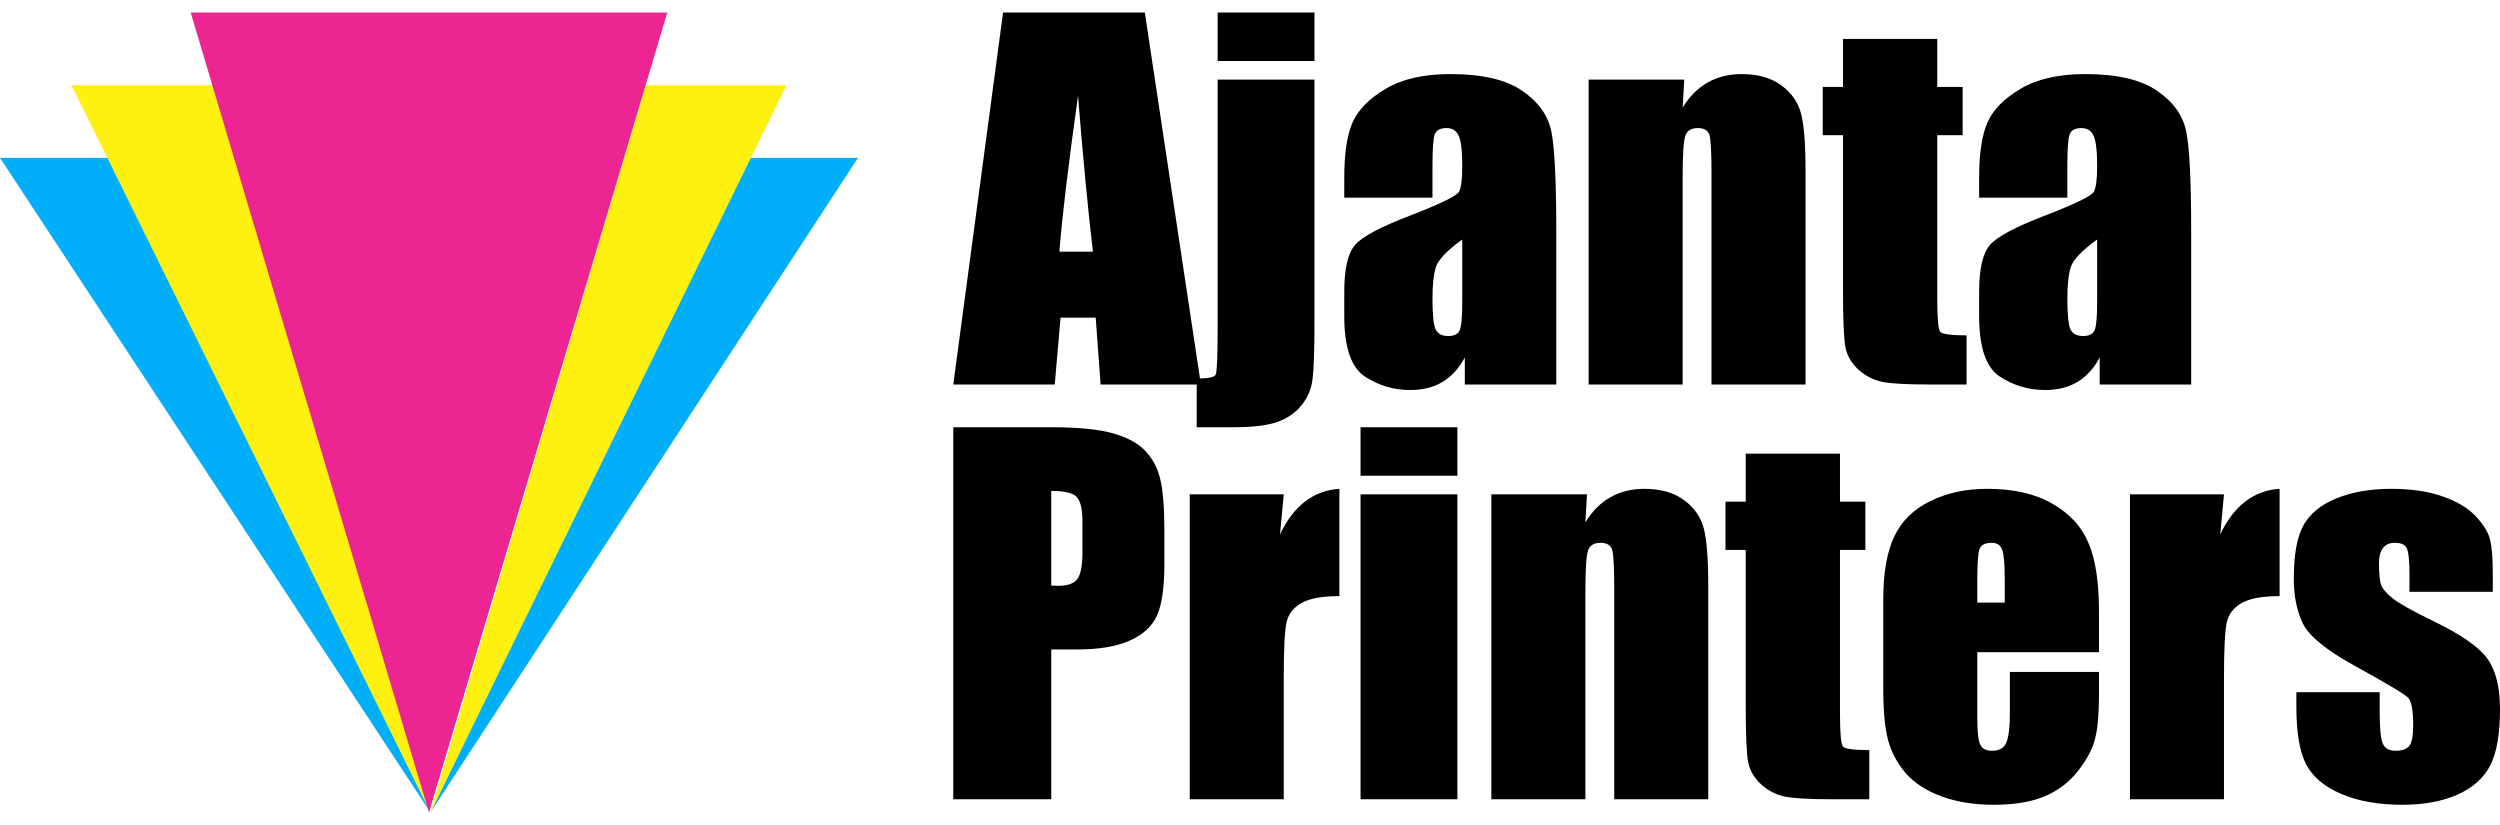
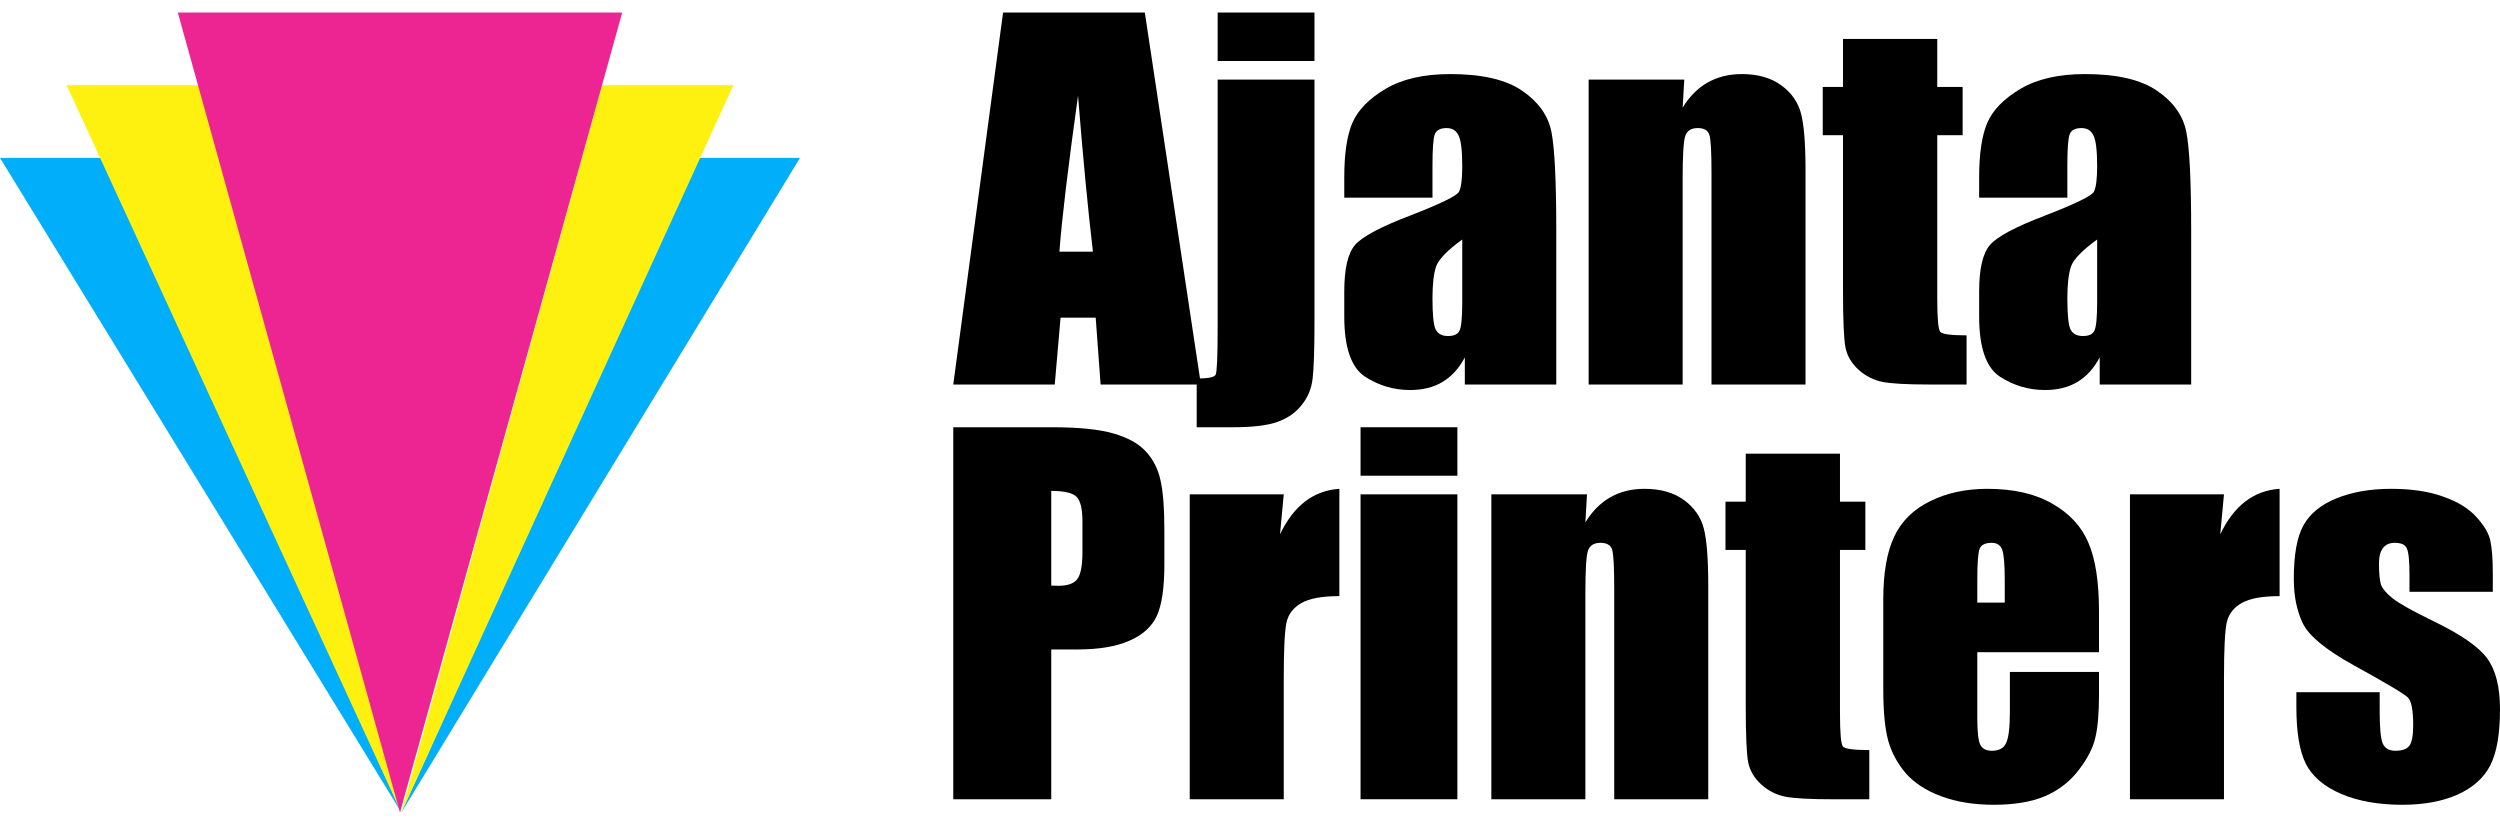
<svg xmlns="http://www.w3.org/2000/svg" width="100" height="33" viewBox="0 0 100 33" fill="none">
-   <path d="M17.218 32.5L34.318 6.316H29.879L17.218 32.5Z" fill="#01AEFA" />
-   <path d="M17.218 32.5L0 6.316H4.558L17.218 32.5Z" fill="#01AEFA" />
-   <path d="M17.218 32.5L31.459 3.408L25.828 3.408L17.218 32.5Z" fill="#FEF10F" />
-   <path d="M17.218 32.5L2.858 3.408H8.609L17.218 32.5Z" fill="#FEF10F" />
-   <path d="M17.159 32.5V0.5H26.692L17.159 32.5Z" fill="#ED2592" />
-   <path d="M17.159 32.5V0.5H7.627L17.159 32.5Z" fill="#ED2592" />
+   <path d="M16.056 32.5L32 6.316H27.861L16.056 32.5Z" fill="#01AEFA" />
+   <path d="M16.056 32.5L0 6.316H4.25L16.056 32.5Z" fill="#01AEFA" />
+   <path d="M16.056 32.5L29.335 3.408L24.084 3.408L16.056 32.5Z" fill="#FEF10F" />
+   <path d="M16.056 32.5L2.665 3.408H8.028L16.056 32.5Z" fill="#FEF10F" />
+   <path d="M16 32.5L24.889 0.5H7.112L16 32.5Z" fill="#ED2592" />
  <path d="M45.793 0.5L48.036 15.38H44.024L43.828 12.706H42.423L42.19 15.38H38.131L40.123 0.5H45.793ZM43.717 10.068C43.518 8.383 43.319 6.303 43.121 3.827C42.724 6.67 42.475 8.751 42.376 10.068H43.717Z" fill="black" />
  <path d="M52.579 0.5V2.439H48.706V0.5H52.579ZM52.579 3.184V12.835C52.579 13.968 52.554 14.737 52.505 15.141C52.461 15.54 52.318 15.889 52.076 16.189C51.84 16.496 51.521 16.722 51.117 16.869C50.72 17.016 50.121 17.09 49.321 17.09H47.868V15.141C48.315 15.141 48.567 15.092 48.623 14.994C48.678 14.896 48.706 14.284 48.706 13.156V3.184H52.579Z" fill="black" />
  <path d="M57.299 7.908H53.771V7.09C53.771 6.146 53.879 5.42 54.096 4.912C54.32 4.397 54.764 3.944 55.428 3.551C56.092 3.159 56.954 2.963 58.016 2.963C59.288 2.963 60.247 3.187 60.892 3.634C61.538 4.075 61.925 4.621 62.056 5.27C62.186 5.914 62.251 7.243 62.251 9.259V15.38H58.593V14.296C58.363 14.731 58.065 15.059 57.699 15.279C57.339 15.494 56.908 15.601 56.405 15.601C55.747 15.601 55.142 15.42 54.59 15.059C54.044 14.691 53.771 13.892 53.771 12.66V11.658C53.771 10.745 53.916 10.123 54.208 9.792C54.5 9.461 55.223 9.075 56.377 8.634C57.612 8.156 58.273 7.835 58.36 7.669C58.447 7.504 58.49 7.167 58.49 6.658C58.49 6.021 58.441 5.607 58.341 5.417C58.248 5.221 58.09 5.123 57.867 5.123C57.612 5.123 57.454 5.206 57.392 5.371C57.33 5.531 57.299 5.95 57.299 6.63V7.908ZM58.49 9.581C57.888 10.016 57.538 10.38 57.438 10.675C57.345 10.969 57.299 11.392 57.299 11.943C57.299 12.574 57.339 12.982 57.42 13.165C57.507 13.349 57.674 13.441 57.922 13.441C58.158 13.441 58.31 13.371 58.379 13.23C58.453 13.083 58.49 12.703 58.49 12.09V9.581Z" fill="black" />
  <path d="M67.371 3.184L67.306 4.305C67.579 3.858 67.911 3.524 68.302 3.303C68.699 3.077 69.156 2.963 69.671 2.963C70.316 2.963 70.844 3.113 71.253 3.414C71.663 3.714 71.927 4.094 72.044 4.553C72.162 5.007 72.221 5.767 72.221 6.833V15.38H68.46V6.934C68.46 6.094 68.433 5.583 68.377 5.399C68.321 5.215 68.166 5.123 67.911 5.123C67.644 5.123 67.477 5.23 67.409 5.445C67.34 5.653 67.306 6.217 67.306 7.136V15.38H63.545V3.184H67.371Z" fill="black" />
  <path d="M77.49 1.557V3.478H78.505V5.408H77.49V11.934C77.49 12.736 77.531 13.184 77.612 13.276C77.698 13.368 78.049 13.414 78.663 13.414V15.38H77.146C76.29 15.38 75.678 15.347 75.312 15.279C74.946 15.206 74.623 15.043 74.344 14.792C74.065 14.535 73.891 14.244 73.823 13.919C73.754 13.588 73.72 12.816 73.72 11.603V5.408H72.91V3.478H73.72V1.557H77.49Z" fill="black" />
  <path d="M82.694 7.908H79.166V7.09C79.166 6.146 79.275 5.42 79.492 4.912C79.715 4.397 80.159 3.944 80.823 3.551C81.487 3.159 82.35 2.963 83.411 2.963C84.683 2.963 85.642 3.187 86.288 3.634C86.933 4.075 87.321 4.621 87.451 5.27C87.582 5.914 87.647 7.243 87.647 9.259V15.38H83.988V14.296C83.759 14.731 83.461 15.059 83.095 15.279C82.735 15.494 82.303 15.601 81.801 15.601C81.143 15.601 80.538 15.42 79.985 15.059C79.439 14.691 79.166 13.892 79.166 12.66V11.658C79.166 10.745 79.312 10.123 79.604 9.792C79.895 9.461 80.618 9.075 81.773 8.634C83.008 8.156 83.669 7.835 83.755 7.669C83.842 7.504 83.886 7.167 83.886 6.658C83.886 6.021 83.836 5.607 83.737 5.417C83.644 5.221 83.486 5.123 83.262 5.123C83.008 5.123 82.849 5.206 82.787 5.371C82.725 5.531 82.694 5.95 82.694 6.63V7.908ZM83.886 9.581C83.284 10.016 82.933 10.38 82.834 10.675C82.741 10.969 82.694 11.392 82.694 11.943C82.694 12.574 82.735 12.982 82.815 13.165C82.902 13.349 83.07 13.441 83.318 13.441C83.554 13.441 83.706 13.371 83.774 13.23C83.849 13.083 83.886 12.703 83.886 12.09V9.581Z" fill="black" />
  <path d="M38.131 17.09H42.078C43.146 17.09 43.965 17.173 44.536 17.338C45.113 17.504 45.544 17.742 45.83 18.055C46.121 18.367 46.317 18.747 46.416 19.195C46.522 19.636 46.575 20.322 46.575 21.253V22.549C46.575 23.499 46.475 24.192 46.277 24.627C46.078 25.062 45.712 25.396 45.178 25.628C44.651 25.861 43.959 25.978 43.102 25.978H42.05V31.97H38.131V17.09ZM42.05 19.636V23.423C42.162 23.429 42.258 23.432 42.339 23.432C42.699 23.432 42.947 23.346 43.084 23.174C43.226 22.997 43.298 22.632 43.298 22.081V20.858C43.298 20.35 43.217 20.019 43.056 19.866C42.894 19.712 42.559 19.636 42.05 19.636Z" fill="black" />
  <path d="M51.35 19.774L51.201 21.373C51.747 20.227 52.539 19.621 53.575 19.553V23.845C52.886 23.845 52.38 23.937 52.058 24.121C51.735 24.305 51.536 24.562 51.462 24.893C51.387 25.218 51.35 25.972 51.35 27.154V31.97H47.589V19.774H51.35Z" fill="black" />
  <path d="M58.295 17.09V19.029H54.422V17.09H58.295ZM58.295 19.774V31.97H54.422V19.774H58.295Z" fill="black" />
  <path d="M63.48 19.774L63.415 20.895C63.688 20.448 64.02 20.114 64.411 19.893C64.808 19.666 65.264 19.553 65.779 19.553C66.425 19.553 66.952 19.703 67.362 20.004C67.772 20.304 68.035 20.684 68.153 21.143C68.271 21.597 68.33 22.357 68.33 23.423V31.97H64.569V23.524C64.569 22.684 64.541 22.173 64.486 21.989C64.43 21.805 64.275 21.713 64.02 21.713C63.753 21.713 63.586 21.82 63.517 22.035C63.449 22.243 63.415 22.807 63.415 23.726V31.97H59.654V19.774H63.48Z" fill="black" />
  <path d="M73.599 18.147V20.068H74.614V21.998H73.599V28.524C73.599 29.326 73.639 29.774 73.72 29.866C73.807 29.957 74.158 30.003 74.772 30.003V31.97H73.255C72.398 31.97 71.787 31.937 71.421 31.869C71.055 31.796 70.732 31.633 70.453 31.382C70.173 31.125 70 30.834 69.931 30.509C69.863 30.178 69.829 29.406 69.829 28.193V21.998H69.019V20.068H69.829V18.147H73.599Z" fill="black" />
  <path d="M83.96 26.088H79.092V28.726C79.092 29.277 79.132 29.633 79.213 29.792C79.293 29.951 79.448 30.031 79.678 30.031C79.964 30.031 80.153 29.927 80.246 29.719C80.345 29.504 80.395 29.094 80.395 28.487V26.878H83.96V27.779C83.96 28.533 83.911 29.112 83.811 29.516C83.718 29.921 83.495 30.353 83.141 30.812C82.787 31.272 82.337 31.618 81.791 31.851C81.251 32.078 80.572 32.191 79.753 32.191C78.958 32.191 78.257 32.078 77.649 31.851C77.04 31.624 76.566 31.315 76.224 30.923C75.889 30.524 75.656 30.089 75.526 29.617C75.396 29.14 75.331 28.447 75.331 27.54V23.983C75.331 22.917 75.477 22.078 75.768 21.465C76.06 20.846 76.538 20.374 77.202 20.049C77.866 19.719 78.629 19.553 79.492 19.553C80.547 19.553 81.416 19.752 82.099 20.151C82.787 20.543 83.268 21.067 83.541 21.722C83.821 22.372 83.96 23.288 83.96 24.47V26.088ZM80.19 24.103V23.211C80.19 22.58 80.156 22.173 80.088 21.989C80.019 21.805 79.88 21.713 79.669 21.713C79.408 21.713 79.247 21.793 79.185 21.952C79.123 22.105 79.092 22.525 79.092 23.211V24.103H80.19Z" fill="black" />
  <path d="M88.959 19.774L88.81 21.373C89.357 20.227 90.148 19.621 91.184 19.553V23.845C90.495 23.845 89.99 23.937 89.667 24.121C89.344 24.305 89.146 24.562 89.071 24.893C88.997 25.218 88.959 25.972 88.959 27.154V31.97H85.198V19.774H88.959Z" fill="black" />
-   <path d="M99.712 23.671H96.379V23.009C96.379 22.445 96.345 22.09 96.276 21.943C96.214 21.79 96.053 21.713 95.792 21.713C95.581 21.713 95.423 21.784 95.318 21.924C95.212 22.059 95.159 22.265 95.159 22.54C95.159 22.914 95.184 23.19 95.234 23.367C95.29 23.539 95.448 23.729 95.709 23.937C95.975 24.146 96.519 24.449 97.338 24.847C98.43 25.374 99.147 25.87 99.488 26.336C99.829 26.802 100 27.479 100 28.367C100 29.36 99.87 30.111 99.609 30.619C99.349 31.122 98.911 31.511 98.296 31.787C97.688 32.056 96.953 32.191 96.09 32.191C95.135 32.191 94.315 32.044 93.633 31.75C92.956 31.456 92.491 31.057 92.236 30.555C91.982 30.052 91.855 29.293 91.855 28.276V27.687H95.187V28.459C95.187 29.115 95.228 29.541 95.308 29.737C95.395 29.933 95.563 30.031 95.811 30.031C96.078 30.031 96.264 29.967 96.37 29.838C96.475 29.703 96.528 29.424 96.528 29.002C96.528 28.42 96.46 28.055 96.323 27.908C96.18 27.761 95.451 27.326 94.135 26.603C93.031 25.99 92.357 25.436 92.115 24.939C91.873 24.437 91.752 23.842 91.752 23.156C91.752 22.182 91.882 21.465 92.143 21.005C92.404 20.54 92.844 20.181 93.465 19.93C94.092 19.679 94.818 19.553 95.643 19.553C96.463 19.553 97.158 19.657 97.729 19.866C98.306 20.068 98.746 20.337 99.051 20.674C99.361 21.012 99.547 21.324 99.609 21.612C99.677 21.9 99.712 22.35 99.712 22.963V23.671Z" fill="black" />
+   <path d="M99.712 23.671H96.379V23.009C96.379 22.445 96.345 22.09 96.276 21.943C96.214 21.79 96.053 21.713 95.792 21.713C95.581 21.713 95.423 21.784 95.318 21.924C95.212 22.059 95.159 22.265 95.159 22.54C95.159 22.914 95.184 23.19 95.234 23.367C95.29 23.539 95.448 23.729 95.709 23.937C95.975 24.146 96.519 24.449 97.338 24.847C98.43 25.374 99.147 25.87 99.488 26.336C99.829 26.802 100 27.479 100 28.367C100 29.36 99.87 30.111 99.609 30.619C99.349 31.122 98.911 31.511 98.296 31.787C97.688 32.056 96.953 32.191 96.09 32.191C95.135 32.191 94.315 32.044 93.633 31.75C92.956 31.456 92.491 31.057 92.236 30.555C91.982 30.052 91.855 29.293 91.855 28.276V27.687H95.187V28.459C95.187 29.115 95.228 29.541 95.308 29.737C95.395 29.933 95.563 30.031 95.811 30.031C96.078 30.031 96.264 29.967 96.37 29.838C96.475 29.703 96.528 29.424 96.528 29.002C96.528 28.419 96.46 28.055 96.323 27.908C96.18 27.761 95.451 27.326 94.135 26.603C93.031 25.99 92.357 25.436 92.115 24.939C91.873 24.437 91.752 23.842 91.752 23.156C91.752 22.182 91.882 21.465 92.143 21.005C92.404 20.54 92.844 20.181 93.465 19.93C94.092 19.679 94.818 19.553 95.643 19.553C96.463 19.553 97.158 19.657 97.729 19.866C98.306 20.068 98.746 20.337 99.051 20.674C99.361 21.012 99.547 21.324 99.609 21.612C99.677 21.9 99.712 22.35 99.712 22.963V23.671Z" fill="black" />
</svg>
